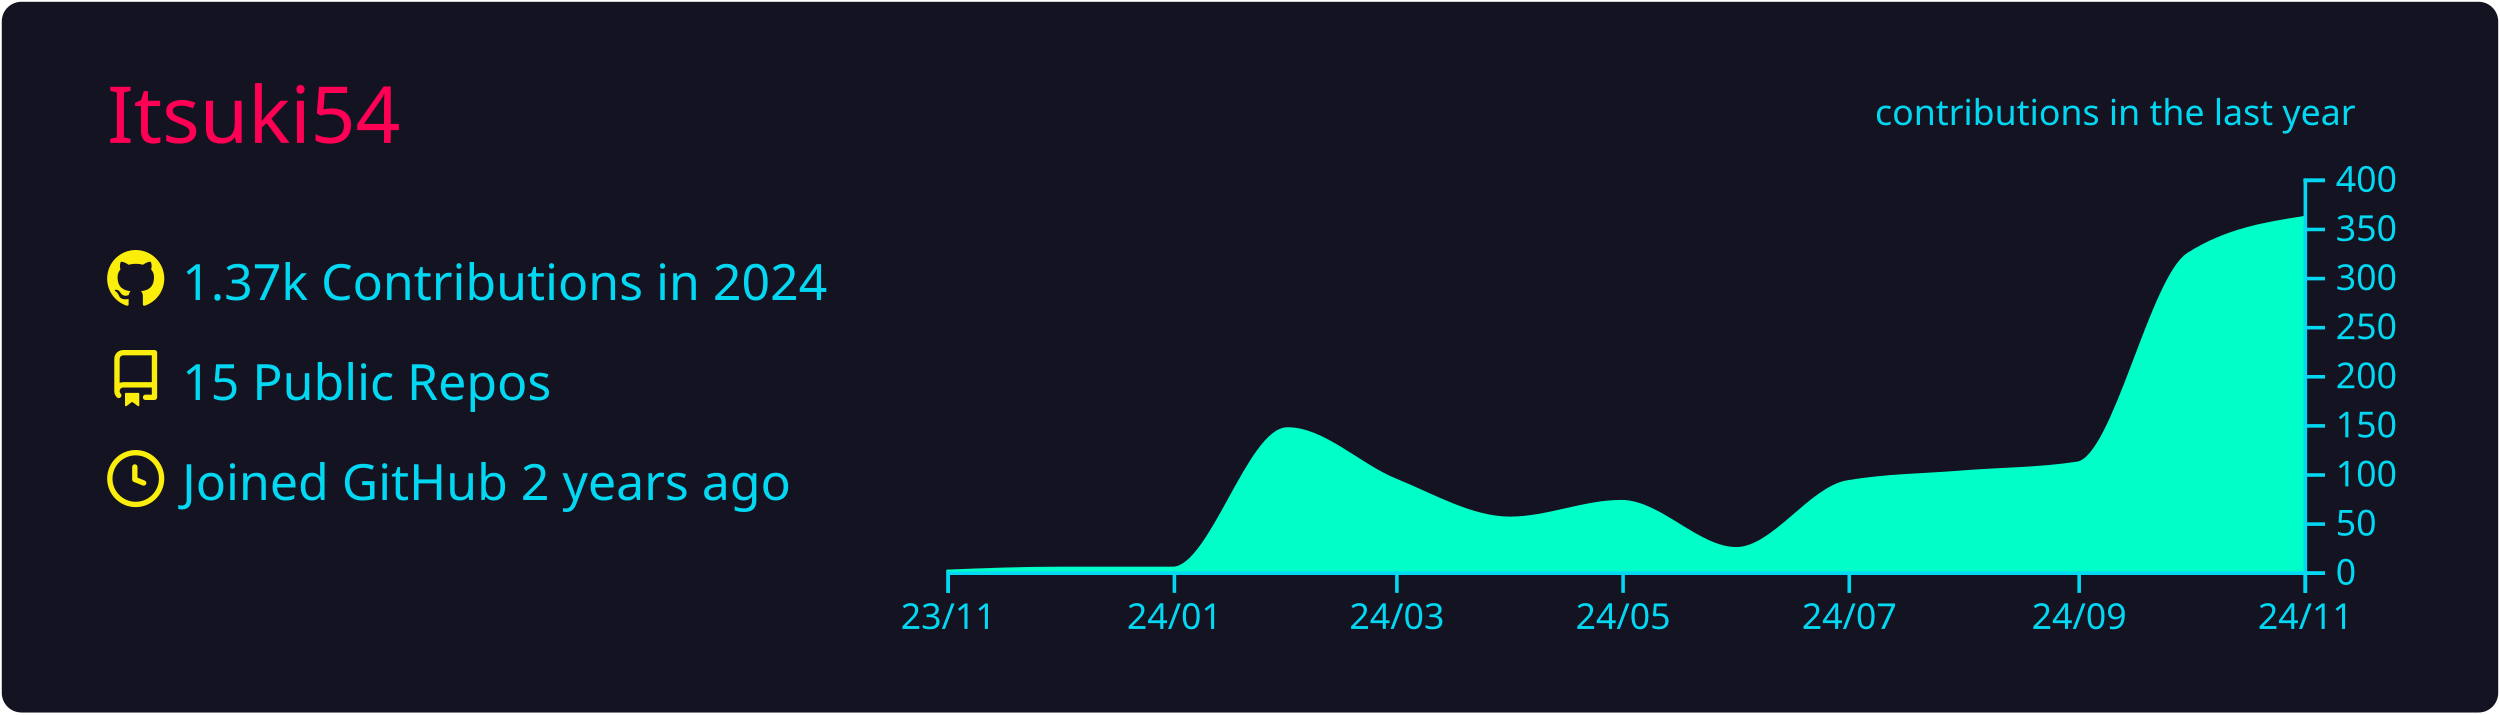
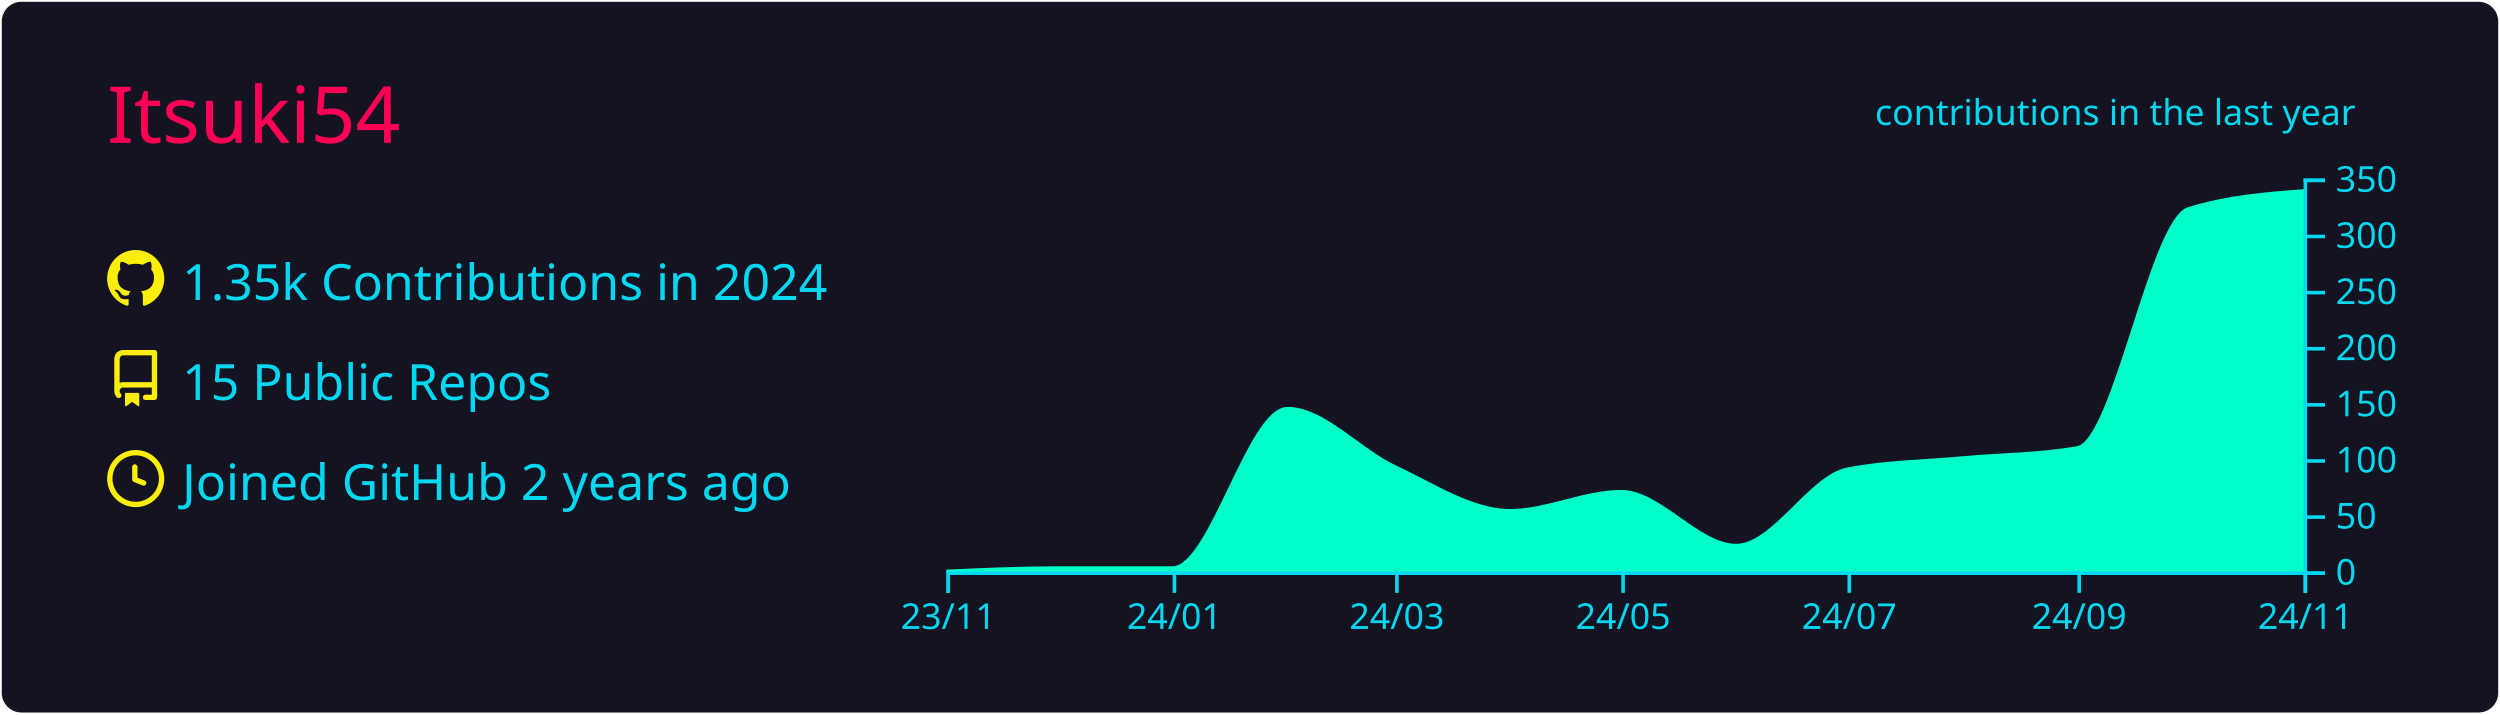
<svg xmlns="http://www.w3.org/2000/svg" width="700" height="200" viewBox="0 0 700 200">
  <style>* {
          font-family: 'Segoe UI', Ubuntu, "Helvetica Neue", Sans-Serif
        }</style>
  <rect x="1" y="1" rx="5" ry="5" height="99%" width="99.714%" stroke="#141321" stroke-width="1" fill="#141321" stroke-opacity="1" />
  <text x="30" y="40" style="font-size: 22px; fill: #ff0055;">Itsuki54</text>
  <g transform="translate(0,40)">
    <g transform="translate(30,30)">
      <g transform="translate(0,0)" width="14" height="14" fill="#fcee0c">
        <path fill-rule="evenodd" d="M8 0C3.58 0 0 3.58 0 8c0 3.54 2.29 6.53 5.47 7.59.4.07.55-.17.55-.38 0-.19-.01-.82-.01-1.49-2.01.37-2.53-.49-2.69-.94-.09-.23-.48-.94-.82-1.13-.28-.15-.68-.52-.01-.53.63-.01 1.08.58 1.23.82.72 1.21 1.87.87 2.33.66.07-.52.28-.87.51-1.07-1.78-.2-3.64-.89-3.64-3.95 0-.87.31-1.59.82-2.15-.08-.2-.36-1.02.08-2.12 0 0 .67-.21 2.2.82.64-.18 1.32-.27 2-.27.68 0 1.36.09 2 .27 1.53-1.04 2.2-.82 2.2-.82.44 1.1.16 1.92.08 2.12.51.56.82 1.27.82 2.15 0 3.07-1.87 3.75-3.65 3.95.29.25.54.73.54 1.48 0 1.07-.01 1.93-.01 2.2 0 .21.15.46.55.38A8.013 8.013 0 0016 8c0-4.42-3.58-8-8-8z" />
      </g>
      <g transform="translate(0,28)" width="14" height="14" fill="#fcee0c">
        <path fill-rule="evenodd" d="M2 2.5A2.5 2.5 0 014.5 0h8.75a.75.75 0 01.75.75v12.5a.75.75 0 01-.75.75h-2.5a.75.75 0 110-1.5h1.75v-2h-8a1 1 0 00-.714 1.7.75.75 0 01-1.072 1.05A2.495 2.495 0 012 11.5v-9zm10.5-1V9h-8c-.356 0-.694.074-1 .208V2.5a1 1 0 011-1h8zM5 12.25v3.25a.25.25 0 00.4.2l1.45-1.087a.25.25 0 01.3 0L8.6 15.7a.25.25 0 00.4-.2v-3.25a.25.25 0 00-.25-.25h-3.5a.25.25 0 00-.25.25z" />
      </g>
      <g transform="translate(0,56)" width="14" height="14" fill="#fcee0c">
        <path fill-rule="evenodd" d="M1.5 8a6.5 6.5 0 1113 0 6.5 6.5 0 01-13 0zM8 0a8 8 0 100 16A8 8 0 008 0zm.5 4.75a.75.75 0 00-1.5 0v3.5a.75.75 0 00.471.696l2.5 1a.75.75 0 00.557-1.392L8.5 7.742V4.75z" />
      </g>
-       <text x="21" y="14" style="fill: #03d8f3; font-size: 14px;">1.37k Contributions in 2024</text>
+       <text x="21" y="14" style="fill: #03d8f3; font-size: 14px;">1.35k Contributions in 2024</text>
      <text x="21" y="42" style="fill: #03d8f3; font-size: 14px;">15 Public Repos</text>
      <text x="21" y="70" style="fill: #03d8f3; font-size: 14px;">Joined GitHub 2 years ago</text>
    </g>
    <g color="#00ffc8" transform="translate(295,10)">
-       <path transform="translate(-30,0)" stroke="#00ffc8" fill="#00ffc8" opacity="1" d="M0,110C10.383,109.588,20.765,109.175,31.148,109.175C41.876,109.175,52.605,109.175,63.333,109.175C74.062,109.175,84.791,70.125,95.519,70.125C105.556,70.125,115.592,80.346,125.628,84.425C136.357,88.786,147.086,95.15,157.814,95.15C168.197,95.15,178.579,90.475,188.962,90.475C199.69,90.475,210.419,103.675,221.148,103.675C231.53,103.675,241.913,86.749,252.295,84.975C263.024,83.142,273.752,83.096,284.481,82.225C295.209,81.354,305.938,81.4,316.667,79.75C327.049,78.153,337.432,27.74,347.814,21.175C358.543,14.392,369.271,12.696,380,11L380,110C369.271,110,358.543,110,347.814,110C337.432,110,327.049,110,316.667,110C305.938,110,295.209,110,284.481,110C273.752,110,263.024,110,252.295,110C241.913,110,231.53,110,221.148,110C210.419,110,199.69,110,188.962,110C178.579,110,168.197,110,157.814,110C147.086,110,136.357,110,125.628,110C115.592,110,105.556,110,95.519,110C84.791,110,74.062,110,63.333,110C52.605,110,41.876,110,31.148,110C20.765,110,10.383,110,0,110Z" />
+       <path transform="translate(-30,0)" stroke="#00ffc8" fill="#00ffc8" opacity="1" d="M0,110C10.383,109.529,20.765,109.057,31.148,109.057C41.876,109.057,52.605,109.057,63.333,109.057C74.062,109.057,84.791,64.429,95.519,64.429C105.556,64.429,115.592,76.109,125.628,80.771C136.357,85.755,147.086,93.029,157.814,93.029C168.197,93.029,178.579,87.686,188.962,87.686C199.69,87.686,210.419,102.771,221.148,102.771C231.53,102.771,241.913,83.428,252.295,81.4C263.024,79.305,273.752,79.252,284.481,78.257C295.209,77.262,305.938,77.314,316.667,75.429C327.049,73.604,337.432,11.73,347.814,8.486C358.543,5.133,369.271,4.295,380,3.457L380,110C369.271,110,358.543,110,347.814,110C337.432,110,327.049,110,316.667,110C305.938,110,295.209,110,284.481,110C273.752,110,263.024,110,252.295,110C241.913,110,231.53,110,221.148,110C210.419,110,199.69,110,188.962,110C178.579,110,168.197,110,157.814,110C147.086,110,136.357,110,125.628,110C115.592,110,105.556,110,95.519,110C84.791,110,74.062,110,63.333,110C52.605,110,41.876,110,31.148,110C20.765,110,10.383,110,0,110Z" />
      <g color="#03d8f3" transform="translate(-30,110)" fill="none" font-size="10" font-family="sans-serif" text-anchor="middle">
        <path class="domain" stroke="currentColor" d="M0.5,6V0.5H380.5V6" />
        <g class="tick" opacity="1" transform="translate(0.5,0)">
          <line stroke="currentColor" y2="6" />
          <text fill="currentColor" y="9" dy="0.71em">23/11</text>
        </g>
        <g class="tick" opacity="1" transform="translate(63.83333,0)">
          <line stroke="currentColor" y2="6" />
          <text fill="currentColor" y="9" dy="0.71em">24/01</text>
        </g>
        <g class="tick" opacity="1" transform="translate(126.1284,0)">
          <line stroke="currentColor" y2="6" />
          <text fill="currentColor" y="9" dy="0.71em">24/03</text>
        </g>
        <g class="tick" opacity="1" transform="translate(189.4617,0)">
          <line stroke="currentColor" y2="6" />
          <text fill="currentColor" y="9" dy="0.71em">24/05</text>
        </g>
        <g class="tick" opacity="1" transform="translate(252.7951,0)">
          <line stroke="currentColor" y2="6" />
          <text fill="currentColor" y="9" dy="0.71em">24/07</text>
        </g>
        <g class="tick" opacity="1" transform="translate(317.1667,0)">
          <line stroke="currentColor" y2="6" />
          <text fill="currentColor" y="9" dy="0.71em">24/09</text>
        </g>
        <g class="tick" opacity="1" transform="translate(380.5,0)">
          <line stroke="currentColor" y2="6" />
          <text fill="currentColor" y="9" dy="0.71em">24/11</text>
        </g>
      </g>
      <g color="#03d8f3" transform="translate(350,0)" fill="none" font-size="10" font-family="sans-serif" text-anchor="start">
        <path class="domain" stroke="currentColor" d="M6,110.5H0.5V0.5H6" />
        <g class="tick" opacity="1" transform="translate(0,110.5)">
          <line stroke="currentColor" x2="6" />
          <text fill="currentColor" x="9" dy="0.32em">0</text>
        </g>
-         <g class="tick" opacity="1" transform="translate(0,96.75)">
+         <g class="tick" opacity="1" transform="translate(0,94.78571)">
          <line stroke="currentColor" x2="6" />
          <text fill="currentColor" x="9" dy="0.32em">50</text>
        </g>
-         <g class="tick" opacity="1" transform="translate(0,83)">
+         <g class="tick" opacity="1" transform="translate(0,79.07143)">
          <line stroke="currentColor" x2="6" />
          <text fill="currentColor" x="9" dy="0.32em">100</text>
        </g>
-         <g class="tick" opacity="1" transform="translate(0,69.25)">
+         <g class="tick" opacity="1" transform="translate(0,63.35714)">
          <line stroke="currentColor" x2="6" />
          <text fill="currentColor" x="9" dy="0.32em">150</text>
        </g>
-         <g class="tick" opacity="1" transform="translate(0,55.5)">
+         <g class="tick" opacity="1" transform="translate(0,47.64286)">
          <line stroke="currentColor" x2="6" />
          <text fill="currentColor" x="9" dy="0.32em">200</text>
        </g>
-         <g class="tick" opacity="1" transform="translate(0,41.75)">
+         <g class="tick" opacity="1" transform="translate(0,31.92857)">
          <line stroke="currentColor" x2="6" />
          <text fill="currentColor" x="9" dy="0.32em">250</text>
        </g>
-         <g class="tick" opacity="1" transform="translate(0,28)">
+         <g class="tick" opacity="1" transform="translate(0,16.21429)">
          <line stroke="currentColor" x2="6" />
          <text fill="currentColor" x="9" dy="0.32em">300</text>
        </g>
-         <g class="tick" opacity="1" transform="translate(0,14.25)">
+         <g class="tick" opacity="1" transform="translate(0,0.5)">
          <line stroke="currentColor" x2="6" />
          <text fill="currentColor" x="9" dy="0.32em">350</text>
-         </g>
-         <g class="tick" opacity="1" transform="translate(0,0.5)">
-           <line stroke="currentColor" x2="6" />
-           <text fill="currentColor" x="9" dy="0.32em">400</text>
        </g>
      </g>
      <g>
        <text y="-15" x="230" style="fill: #03d8f3; font-size: 10px;">contributions in the last year</text>
      </g>
    </g>
  </g>
</svg>
